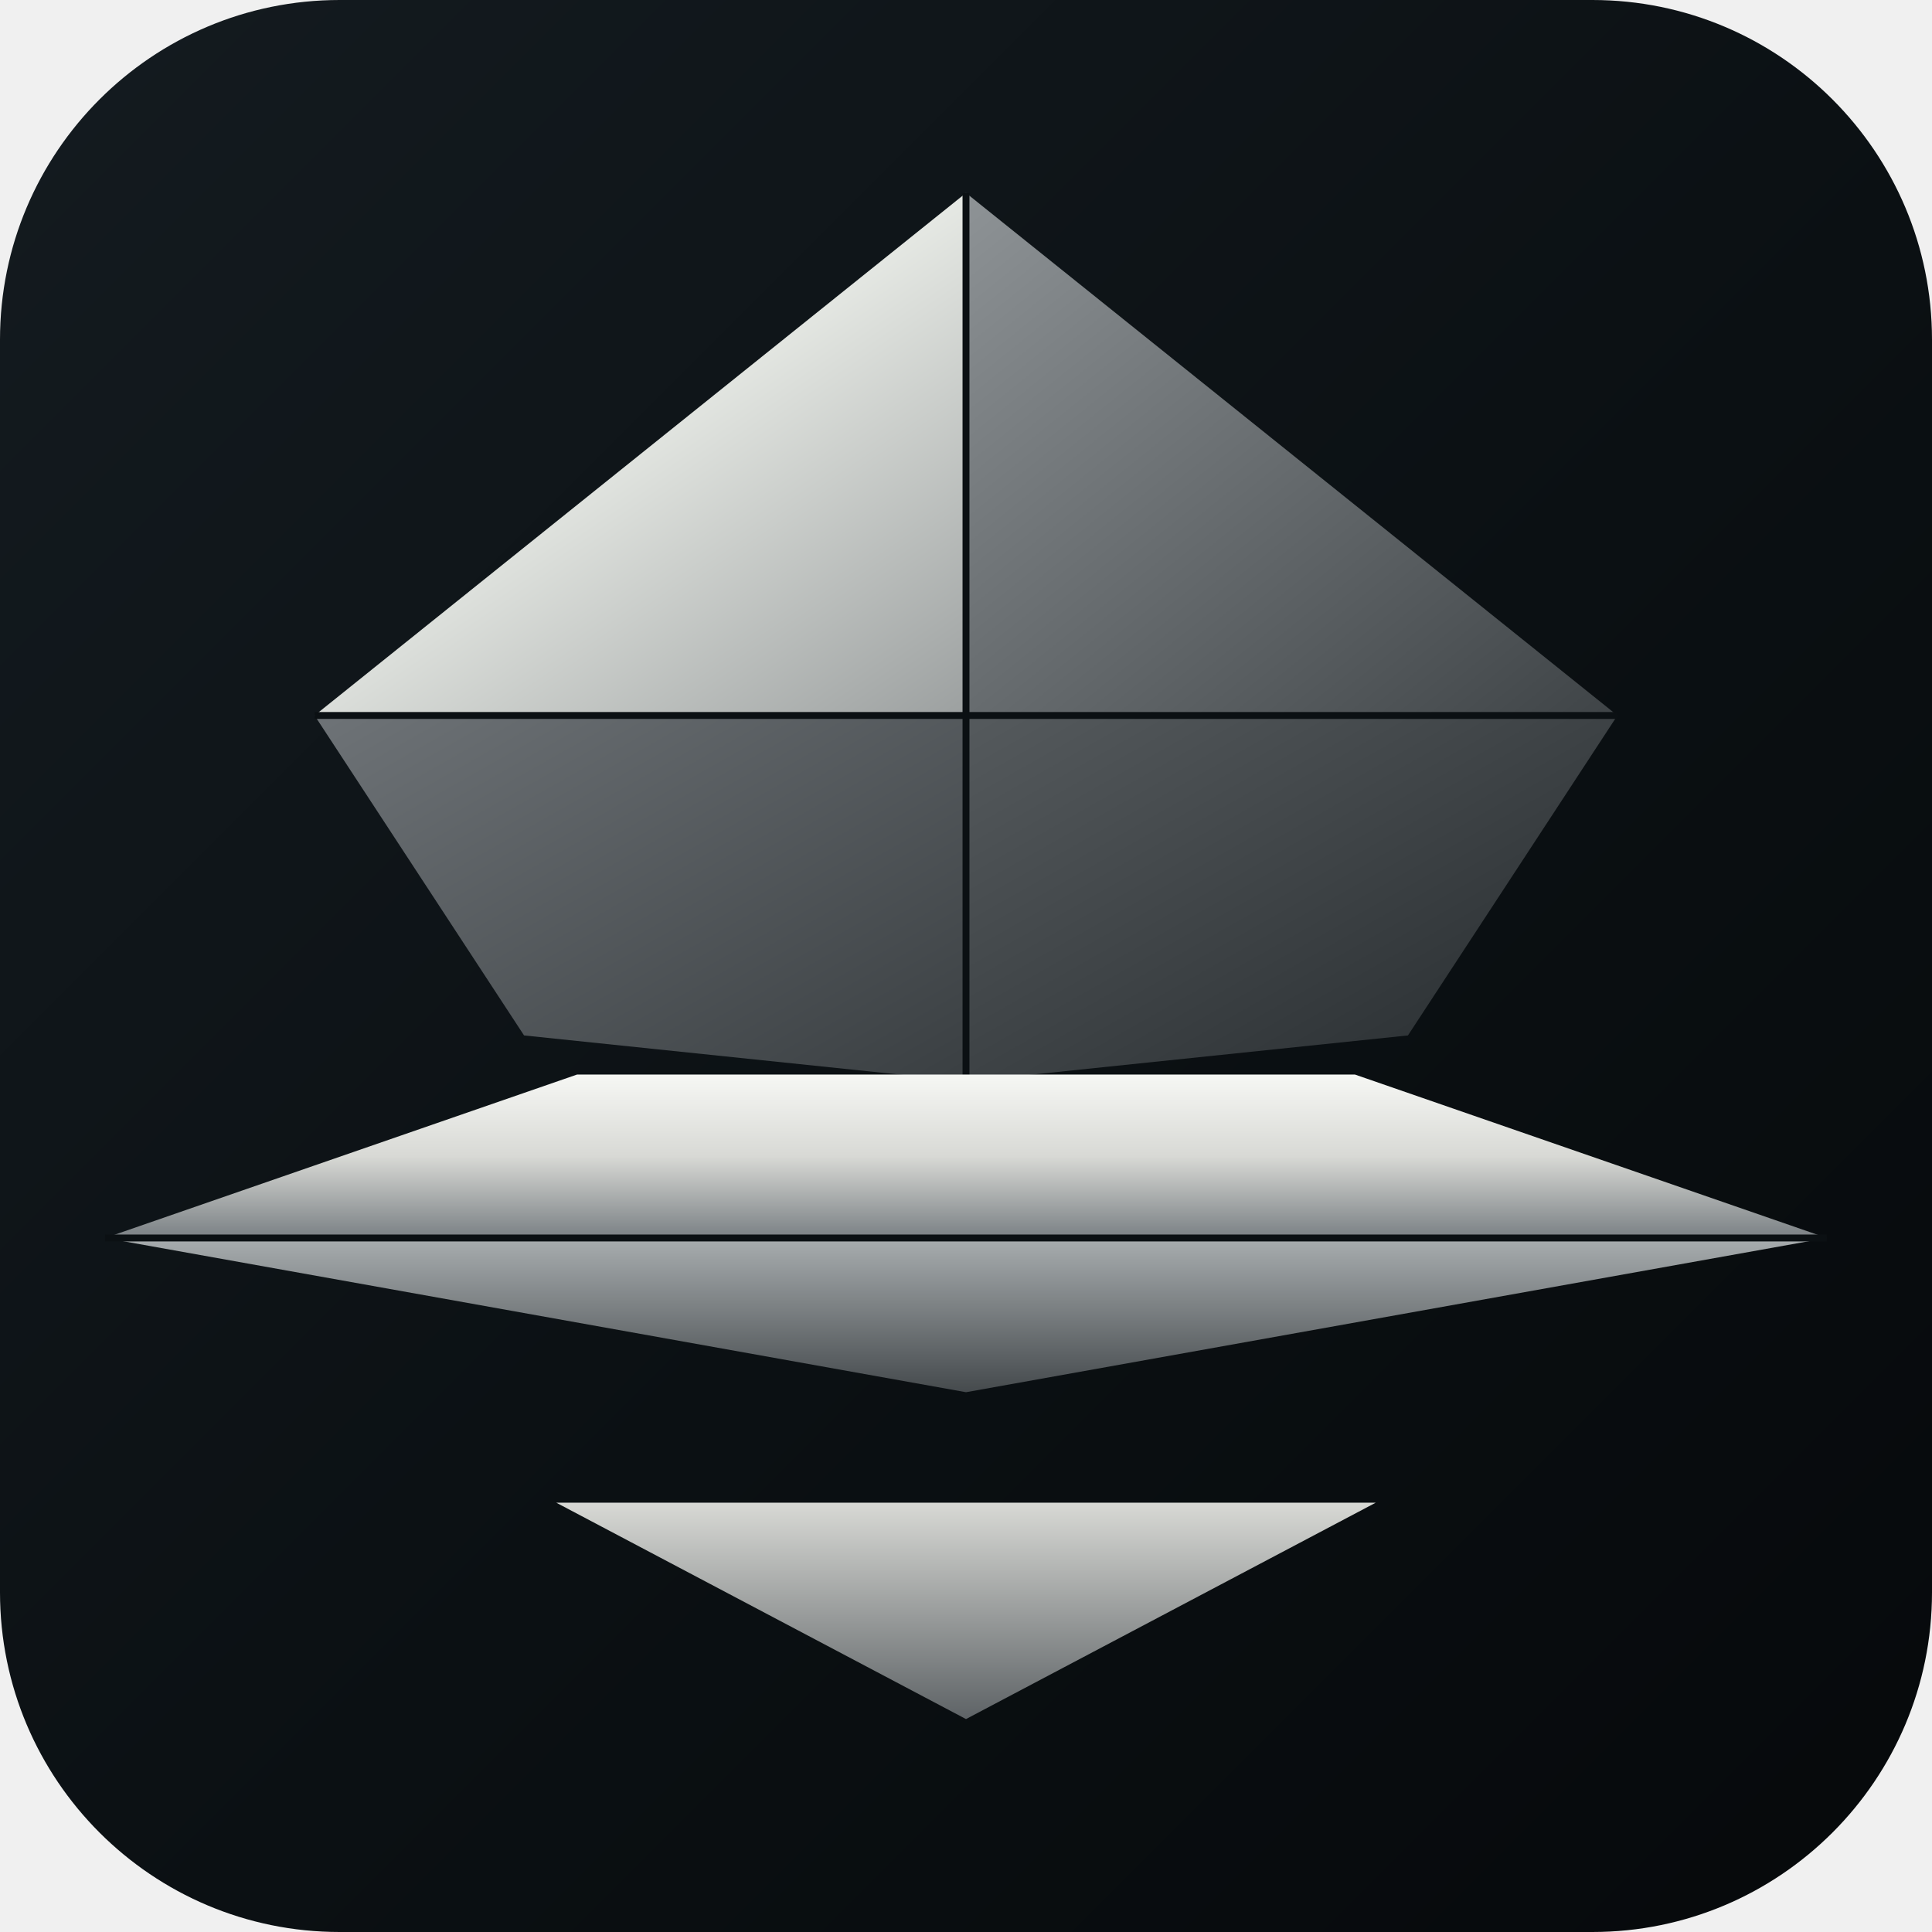
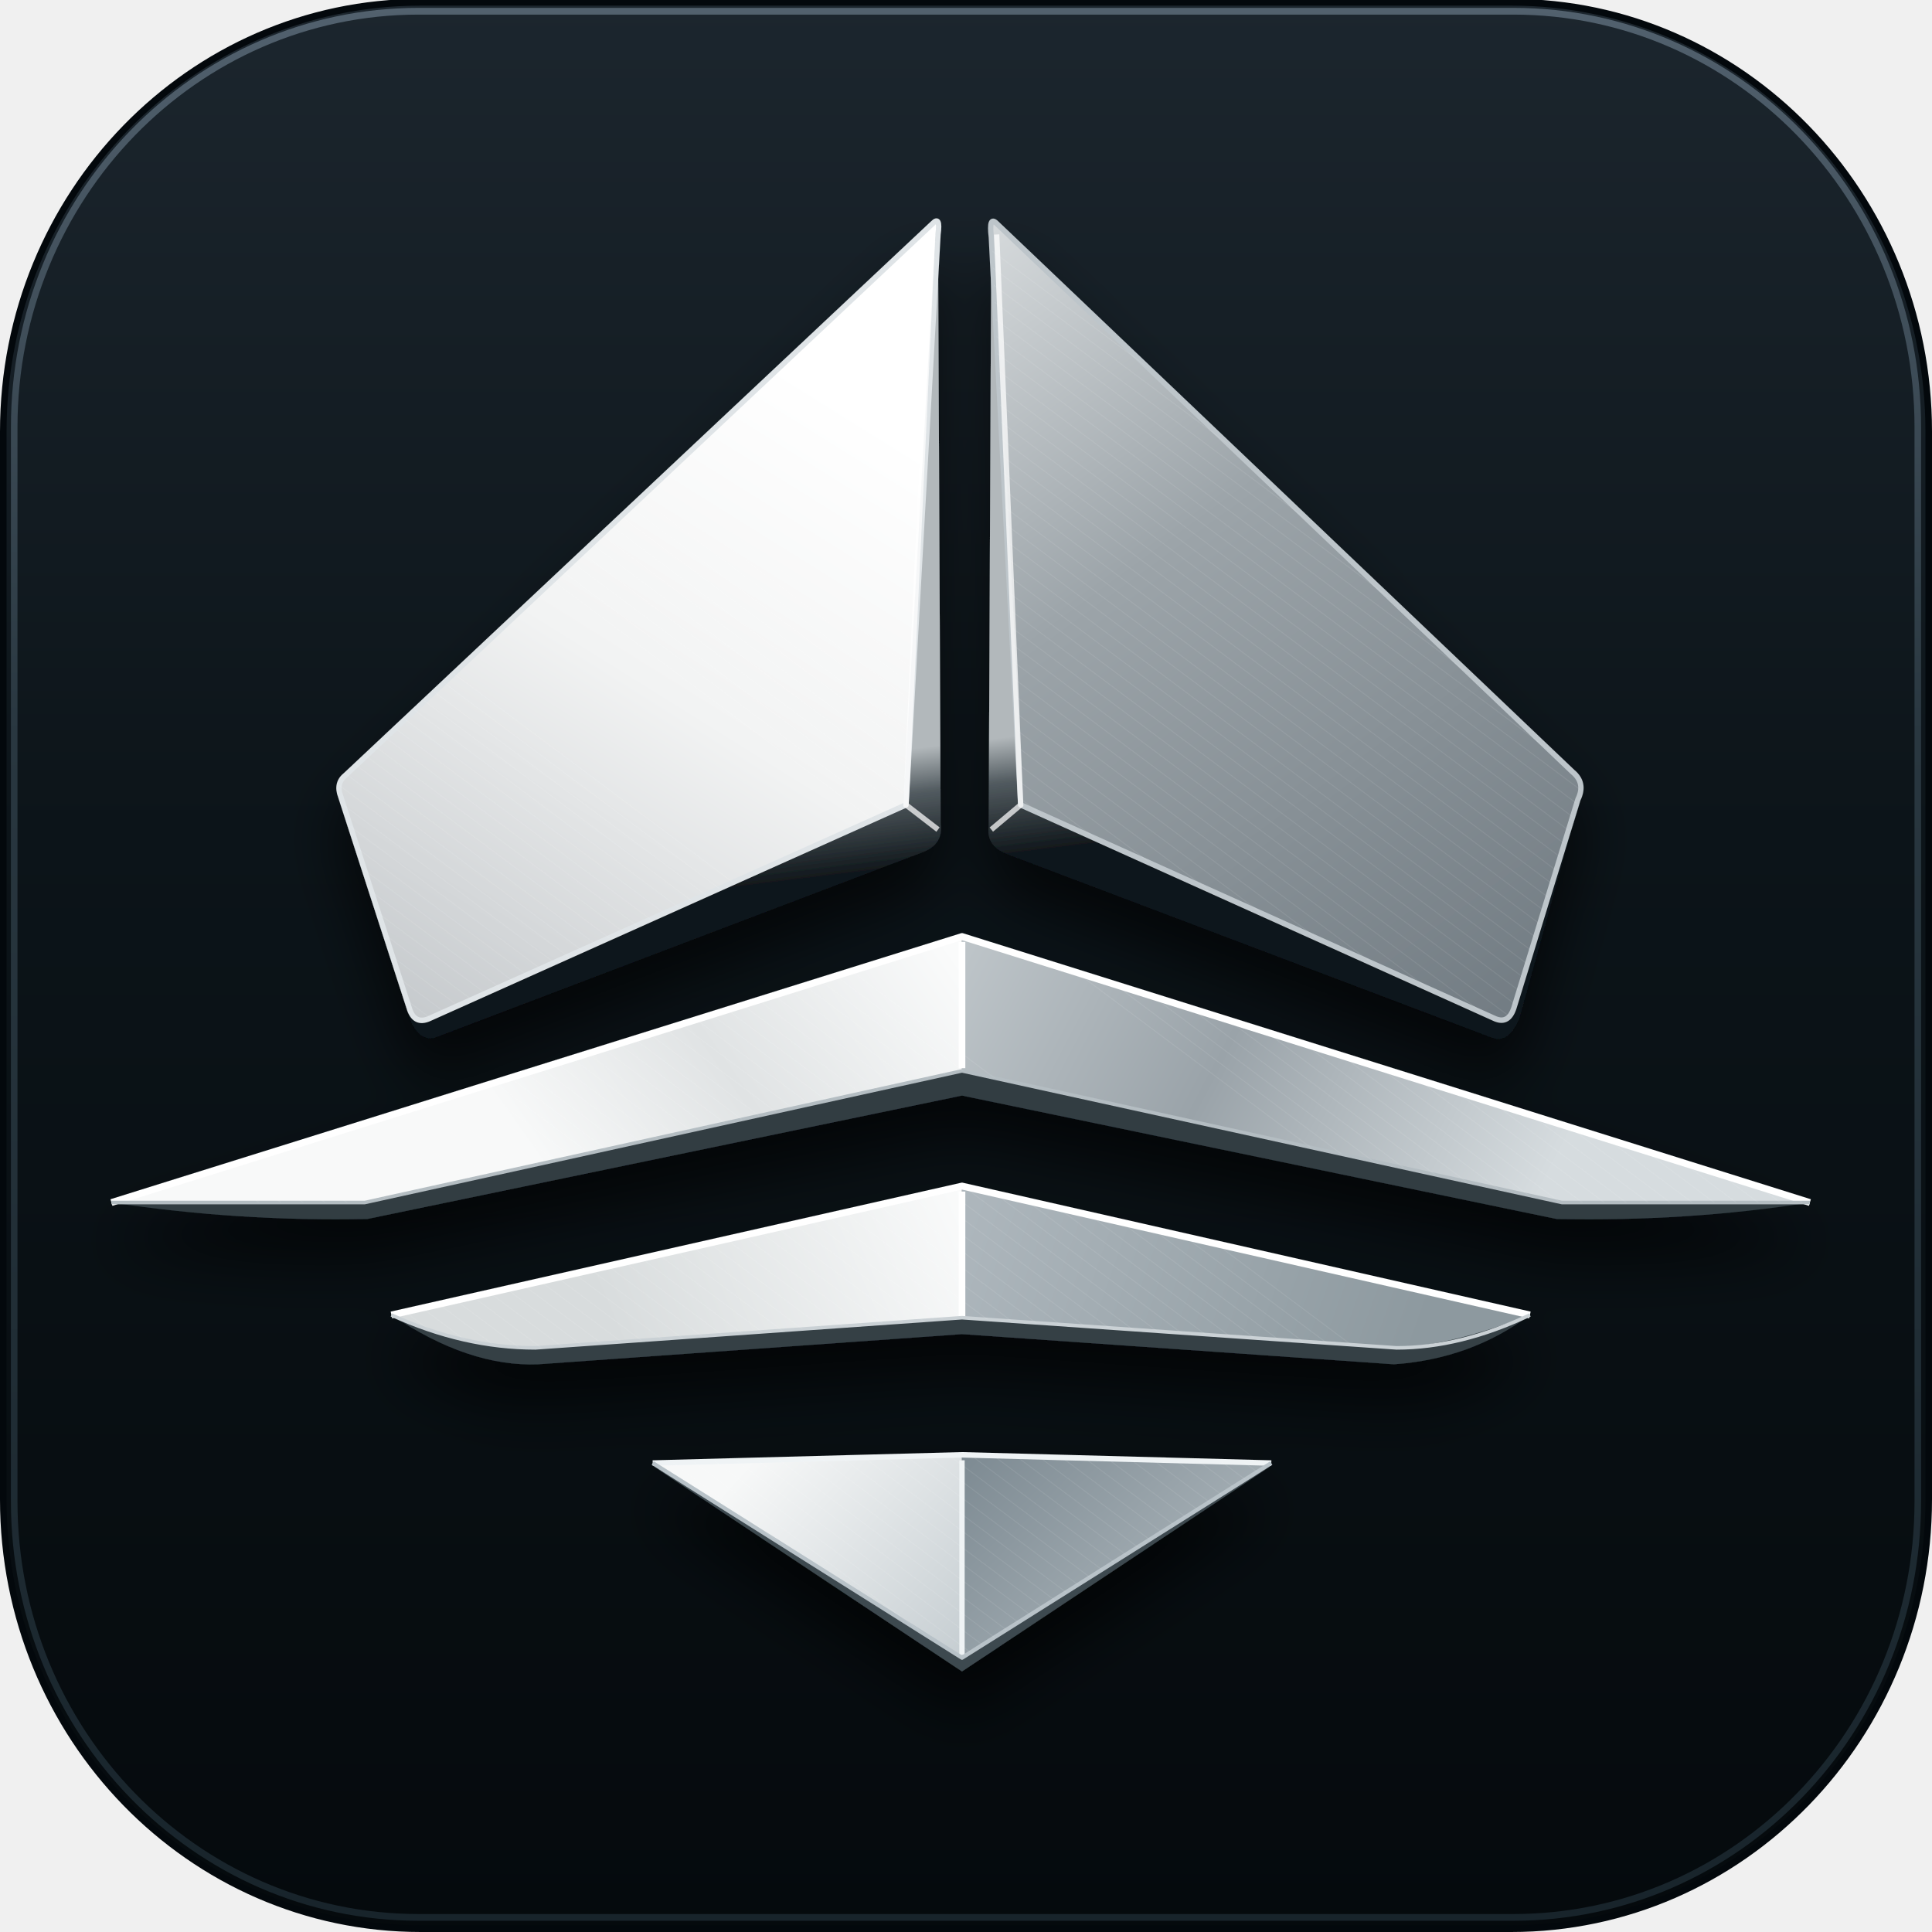
- <svg xmlns="http://www.w3.org/2000/svg" viewBox="0 0 1024 1024" width="1024" height="1024" role="img" aria-label="SOGN SAFE app icon">
+ <svg xmlns="http://www.w3.org/2000/svg" width="1024" height="1024" viewBox="184.5 91 884 859.5" preserveAspectRatio="none" fill="none">
  <defs>
-     <linearGradient id="bg" x1="0" y1="0" x2="1" y2="1">
-       <stop offset="0" stop-color="#141B20" />
-       <stop offset="0.55" stop-color="#0B1013" />
-       <stop offset="1" stop-color="#06090B" />
+     <linearGradient id="tile" x1="626" y1="91" x2="626" y2="949" gradientUnits="userSpaceOnUse">
+       <stop stop-color="#1C262E" />
+       <stop offset=".43" stop-color="#0C1419" />
+       <stop offset="1" stop-color="#050A0D" />
    </linearGradient>
-     <linearGradient id="bowTL" x1="0.15" y1="0" x2="1" y2="1">
-       <stop offset="0" stop-color="#FFFFFF" />
-       <stop offset="0.40" stop-color="#E8EBE6" />
-       <stop offset="1" stop-color="#9CA0A0" />
+     <linearGradient id="rim" x1="626" y1="93" x2="626" y2="947" gradientUnits="userSpaceOnUse">
+       <stop stop-color="#52616E" />
+       <stop offset=".38" stop-color="#293740" />
+       <stop offset="1" stop-color="#18242B" />
    </linearGradient>
-     <linearGradient id="bowTR" x1="0" y1="0" x2="1" y2="1">
-       <stop offset="0" stop-color="#8E9396" />
-       <stop offset="1" stop-color="#3F4447" />
+     <linearGradient id="leftMetal" x1="550" y1="296" x2="405" y2="535" gradientUnits="userSpaceOnUse">
+       <stop stop-color="#FFFFFF" />
+       <stop offset=".45" stop-color="#F2F3F3" />
+       <stop offset="1" stop-color="#C5C9CC" />
    </linearGradient>
-     <linearGradient id="bowBevelL" x1="0" y1="0" x2="1" y2="1">
-       <stop offset="0" stop-color="#6E7377" />
-       <stop offset="1" stop-color="#3A3F42" />
+     <linearGradient id="rightMetal" x1="635" y1="253" x2="835" y2="537" gradientUnits="userSpaceOnUse">
+       <stop stop-color="#D5D9DB" />
+       <stop offset=".38" stop-color="#9CA4A9" />
+       <stop offset="1" stop-color="#727C83" />
    </linearGradient>
-     <linearGradient id="bowBevelR" x1="0" y1="0" x2="1" y2="1">
-       <stop offset="0" stop-color="#555A5D" />
-       <stop offset="1" stop-color="#252A2D" />
+     <linearGradient id="edge" x1="619" y1="440" x2="624" y2="482" gradientUnits="userSpaceOnUse">
+       <stop stop-color="#B2B8BB" />
+       <stop offset=".38" stop-color="#525B60" />
+       <stop offset="1" stop-color="#11181C" />
    </linearGradient>
-     <linearGradient id="chevTop" x1="0" y1="0" x2="0" y2="1">
-       <stop offset="0" stop-color="#F6F7F4" />
-       <stop offset="0.5" stop-color="#D8D9D5" />
-       <stop offset="1" stop-color="#7A8084" />
+     <linearGradient id="bandLeft" x1="623" y1="518" x2="485" y2="618" gradientUnits="userSpaceOnUse">
+       <stop stop-color="#FAFBFB" />
+       <stop offset=".55" stop-color="#E0E3E4" />
+       <stop offset="1" stop-color="#F8F9F9" />
    </linearGradient>
-     <linearGradient id="chevBottom" x1="0" y1="0" x2="0" y2="1">
-       <stop offset="0" stop-color="#A8ADAF" />
-       <stop offset="1" stop-color="#454A4D" />
+     <linearGradient id="bandRight" x1="626" y1="512" x2="831" y2="623" gradientUnits="userSpaceOnUse">
+       <stop stop-color="#BEC5C9" />
+       <stop offset=".45" stop-color="#9AA3A9" />
+       <stop offset="1" stop-color="#D6DCDF" />
    </linearGradient>
-     <linearGradient id="wave2Top" x1="0" y1="0" x2="0" y2="1">
-       <stop offset="0" stop-color="#D8D9D5" />
-       <stop offset="1" stop-color="#5E6366" />
+     <linearGradient id="lowerLeft" x1="625" y1="602" x2="497" y2="659" gradientUnits="userSpaceOnUse">
+       <stop stop-color="#FAFBFB" />
+       <stop offset="1" stop-color="#D8DCDD" />
    </linearGradient>
+     <linearGradient id="lowerRight" x1="626" y1="601" x2="794" y2="663" gradientUnits="userSpaceOnUse">
+       <stop stop-color="#AEB7BD" />
+       <stop offset="1" stop-color="#8D999F" />
+     </linearGradient>
+     <linearGradient id="tipLeft" x1="547" y1="700" x2="626" y2="774" gradientUnits="userSpaceOnUse">
+       <stop stop-color="#F7F8F8" />
+       <stop offset="1" stop-color="#C5CDD1" />
+     </linearGradient>
+     <linearGradient id="tipRight" x1="626" y1="701" x2="690" y2="766" gradientUnits="userSpaceOnUse">
+       <stop stop-color="#7E8B93" />
+       <stop offset="1" stop-color="#A5AFB5" />
+     </linearGradient>
+     <filter id="tileShadow" x="-.2" y="-.2" width="1.4" height="1.5" color-interpolation-filters="sRGB">
+       <feDropShadow dx="0" dy="25" stdDeviation="23" flood-color="#161A1D" flood-opacity=".42" />
+     </filter>
+     <filter id="metalShadow" x="-.2" y="-.2" width="1.4" height="1.5" color-interpolation-filters="sRGB">
+       <feDropShadow dx="0" dy="15" stdDeviation="11" flood-color="#000000" flood-opacity=".65" />
+     </filter>
+     <clipPath id="metalClip">
+       <path d="M614 250 Q617 247 616 254 L604 462 L425 540 Q420 542 418 537 L392 459 Q390 454 394 451 Z M638 250 Q635 247 636 255 L647 462 L825 540 Q830 542 832 536 L856 460 Q859 454 854 450 Z M306 607 L625 510 L943 607 L850 607 L625 559 L401 607 Z M411 648 L625 601 L838 648 Q809 659 788 660 L625 649 L465 660 Q438 660 411 648 Z M509 702 L625 699 L741 702 L625 773 Z" />
+     </clipPath>
  </defs>
-   <rect x="0" y="0" width="1024" height="1024" rx="180" ry="180" fill="url(#bg)" />
-   <g transform="translate(512 500) scale(1.22) translate(-512 -500)">
-     <path id="Ship Top Left" d="M 512 174 L 229 401 L 512 401 Z" fill="url(#bowTL)" />
-     <path id="Ship Top Right" d="M 512 174 L 795 401 L 512 401 Z" fill="url(#bowTR)" />
-     <path id="Ship Bevel Left" d="M 229 401 L 320 540 L 512 560 L 512 401 Z" fill="url(#bowBevelL)" />
-     <path id="Ship Bevel Right" d="M 795 401 L 704 540 L 512 560 L 512 401 Z" fill="url(#bowBevelR)" />
-     <line id="Ship Horizontal Seam" x1="229" y1="401" x2="795" y2="401" stroke="#0B1013" stroke-width="3" />
-     <line id="Ship Vertical Seam" x1="512" y1="174" x2="512" y2="560" stroke="#0B1013" stroke-width="3" />
-     <path id="Wave 1 Top" d="M 343 557 L 681 557 L 886 628 L 138 628 Z" fill="url(#chevTop)" />
-     <path id="Wave 1 Bottom" d="M 138 628 L 886 628 L 512 695 Z" fill="url(#chevBottom)" />
-     <line id="Wave 1 Seam" x1="138" y1="628" x2="886" y2="628" stroke="#0B1013" stroke-width="3" />
-     <path id="Wave 2" d="M 334 743 L 690 743 L 512 837 Z" fill="url(#wave2Top)" />
+   <g id="App-icon">
+     <rect id="Charcoal-tile" x="186" y="92" width="881" height="857" rx="191" fill="url(#tile)" stroke="#03080C" stroke-width="3" />
+     <rect id="Fine-edge-highlight" x="191" y="96" width="871" height="848" rx="185" stroke="url(#rim)" stroke-width="3" />
+     <g id="Silver-symbol" filter="url(#metalShadow)" transform="translate(626.5 520.75) scale(1.22) translate(-626.5 -520.75)">
+       <g id="Upper-panels">
+         <path id="Left-panel-depth" d="M392 458 L418 540 Q421 548 427 547 L611 479 Q618 476 617 469 L616 252 L603 462 L423 539 Z" fill="url(#edge)" />
+         <path id="Right-panel-depth" d="M636 252 L635 470 Q634 477 642 480 L824 547 Q830 549 834 540 L857 459 L826 540 L647 462 Z" fill="url(#edge)" />
+         <path id="Left-panel-face" d="M614 250 Q617 247 616 254 L604 462 L425 540 Q420 542 418 537 L392 459 Q390 454 394 451 Z" fill="url(#leftMetal)" stroke="#DFE4E7" stroke-width="2" stroke-linejoin="round" />
+         <path id="Right-panel-face" d="M638 250 Q635 247 636 255 L647 462 L825 540 Q830 542 832 536 L856 460 Q859 454 854 450 Z" fill="url(#rightMetal)" stroke="#BDC5CA" stroke-width="2" stroke-linejoin="round" />
+         <path id="Bright-inside-bevel" d="M614 254 L604 462 L616 471 M638 254 L647 462 L636 471" stroke="#FFFFFF" stroke-opacity=".72" stroke-width="2" />
+       </g>
+       <g id="Wide-folded-tier">
+         <path id="Wide-tier-depth" d="M306 607 Q354 614 402 613 L625 568 L848 613 Q897 614 943 607 L850 605 L625 559 L401 605 Z" fill="#333D43" />
+         <path id="Wide-tier-left" d="M306 607 L625 510 L625 559 L401 607 Z" fill="url(#bandLeft)" />
+         <path id="Wide-tier-right" d="M625 510 L943 607 L850 607 L625 559 Z" fill="url(#bandRight)" />
+         <path id="Wide-tier-light" d="M306 607 L625 510 L943 607 M625 512 L625 558" stroke="#FFFFFF" stroke-width="2.5" stroke-linejoin="round" />
+         <path d="M306 607 L401 607 L625 559 L850 607 L943 607" stroke="#B4BDC2" stroke-width="1.3" />
+       </g>
+       <g id="Lower-folded-tier">
+         <path id="Lower-tier-depth" d="M411 648 Q440 667 466 666 L625 655 L787 666 Q816 664 838 648 L788 659 L625 647 L465 659 Z" fill="#343F45" />
+         <path id="Lower-tier-left" d="M411 648 L625 601 L625 649 L465 660 Q438 660 411 648 Z" fill="url(#lowerLeft)" />
+         <path id="Lower-tier-right" d="M625 601 L838 648 Q809 659 788 660 L625 649 Z" fill="url(#lowerRight)" />
+         <path id="Lower-tier-light" d="M411 648 L625 601 L838 648 M625 603 L625 649" stroke="#FFFFFF" stroke-width="2.5" stroke-linejoin="round" />
+         <path d="M411 648 Q438 660 465 660 L625 649 L788 660 Q812 660 838 648" stroke="#CAD1D5" stroke-width="1.3" />
+       </g>
+       <g id="Solid-triangular-tip">
+         <path id="Tip-depth" d="M509 703 L625 778 L741 703 L625 769 Z" fill="#3E494F" />
+         <path id="Tip-left" d="M509 702 L625 699 L625 773 Z" fill="url(#tipLeft)" />
+         <path id="Tip-right" d="M625 699 L741 702 L625 773 Z" fill="url(#tipRight)" />
+         <path id="Tip-light" d="M509 702 L625 699 L741 702 M625 701 L625 772" stroke="#EFF3F5" stroke-width="2" stroke-linejoin="round" />
+         <path d="M509 702 L625 773 L741 702" stroke="#B8C2C8" stroke-width="1.5" stroke-linejoin="round" />
+       </g>
+       <g id="Brushed-metal-detail" clip-path="url(#metalClip)" stroke="#FFFFFF" stroke-width=".35" opacity=".08">
+         <path d="M360 360L910 760 M360 366L910 766 M360 372L910 772 M360 378L910 778 M360 384L910 784 M360 390L910 790 M360 396L910 796 M360 402L910 802 M360 408L910 808 M360 414L910 814 M360 420L910 820 M360 426L910 826 M360 432L910 832 M360 438L910 838 M360 444L910 844 M360 450L910 850 M360 456L910 856 M360 462L910 862 M360 468L910 868 M360 474L910 874 M360 480L910 880 M360 486L910 886 M360 492L910 892 M360 498L910 898 M360 504L910 904 M360 510L910 910 M360 516L910 916 M360 522L910 922 M360 528L910 928 M360 534L910 934 M360 540L910 940 M360 546L910 946 M360 552L910 952 M360 558L910 958 M360 564L910 964 M360 570L910 970 M360 576L910 976 M360 582L910 982 M360 588L910 988 M360 594L910 994 M360 600L910 1000 M360 606L910 1006 M360 612L910 1012 M360 618L910 1018 M360 624L910 1024 M360 630L910 1030 M360 636L910 1036 M360 642L910 1042 M360 648L910 1048 M360 654L910 1054 M360 660L910 1060 M360 666L910 1066 M360 672L910 1072 M360 678L910 1078 M360 684L910 1084 M360 690L910 1090 M360 696L910 1096 M360 702L910 1102" />
+         <path d="M430 110L980 510 M430 116L980 516 M430 122L980 522 M430 128L980 528 M430 134L980 534 M430 140L980 540 M430 146L980 546 M430 152L980 552 M430 158L980 558 M430 164L980 564 M430 170L980 570 M430 176L980 576 M430 182L980 582 M430 188L980 588 M430 194L980 594 M430 200L980 600 M430 206L980 606 M430 212L980 612 M430 218L980 618 M430 224L980 624 M430 230L980 630 M430 236L980 636 M430 242L980 642 M430 248L980 648 M430 254L980 654 M430 260L980 660 M430 266L980 666 M430 272L980 672 M430 278L980 678 M430 284L980 684 M430 290L980 690 M430 296L980 696 M430 302L980 702 M430 308L980 708 M430 314L980 714 M430 320L980 720 M430 326L980 726 M430 332L980 732 M430 338L980 738 M430 344L980 744 M430 350L980 750" />
+       </g>
+     </g>
  </g>
</svg>
